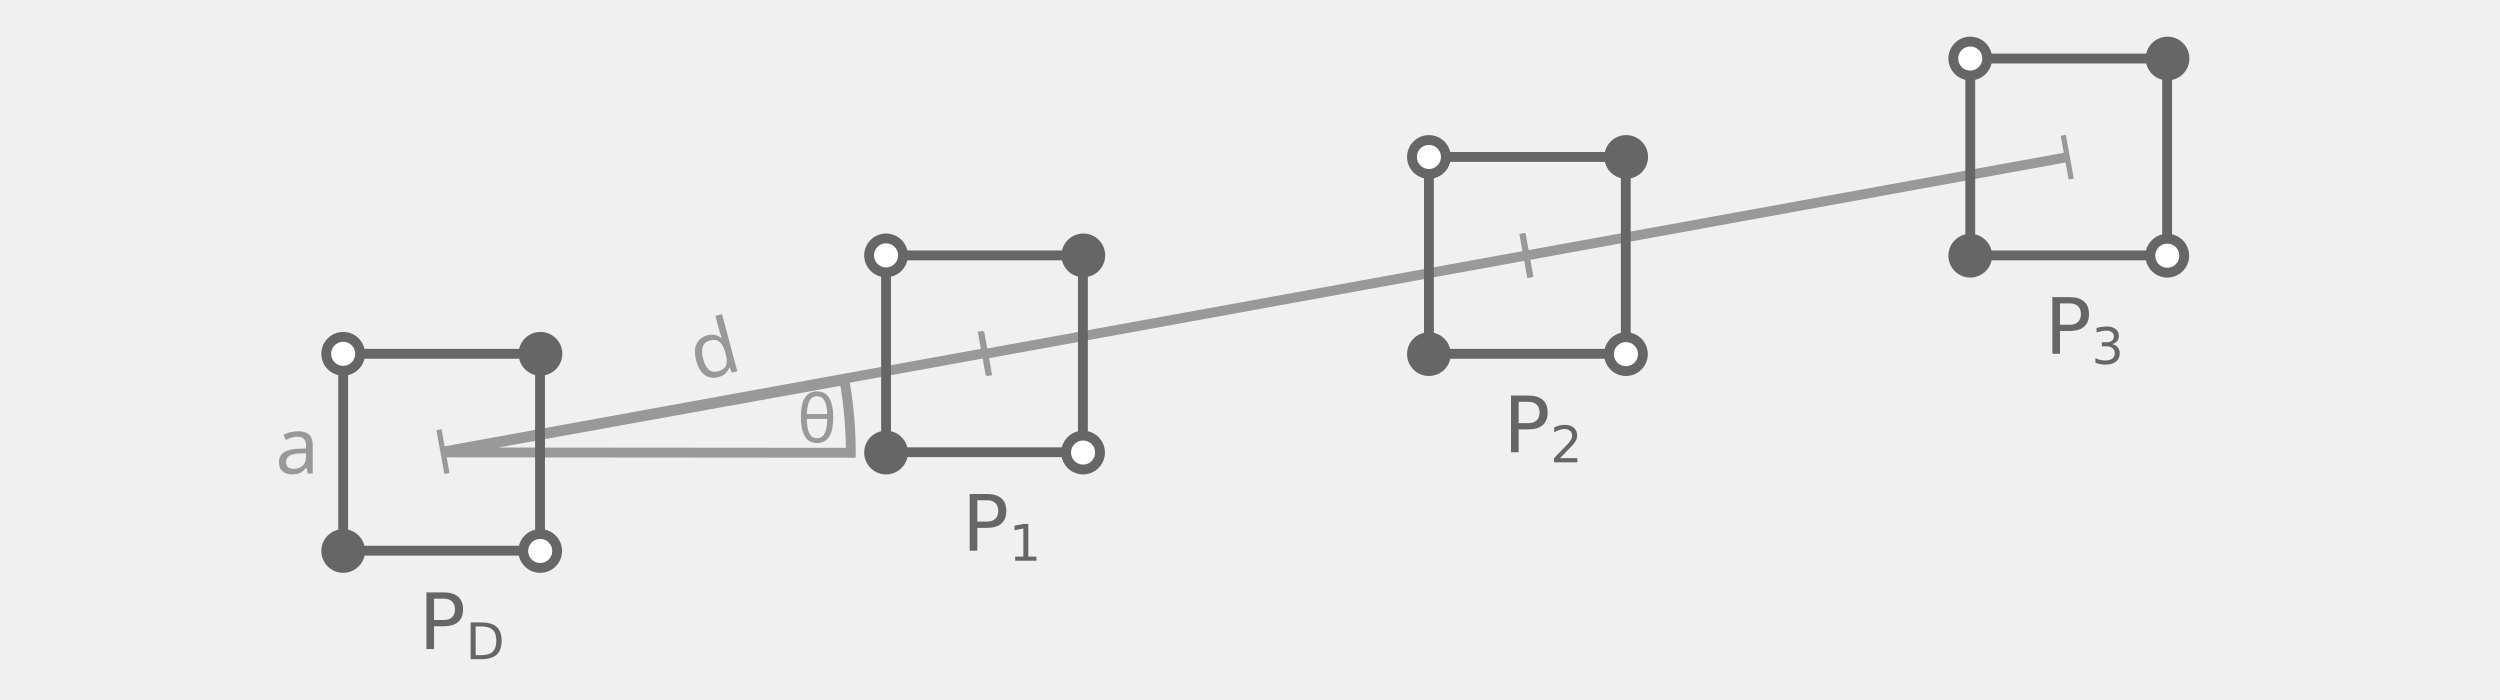
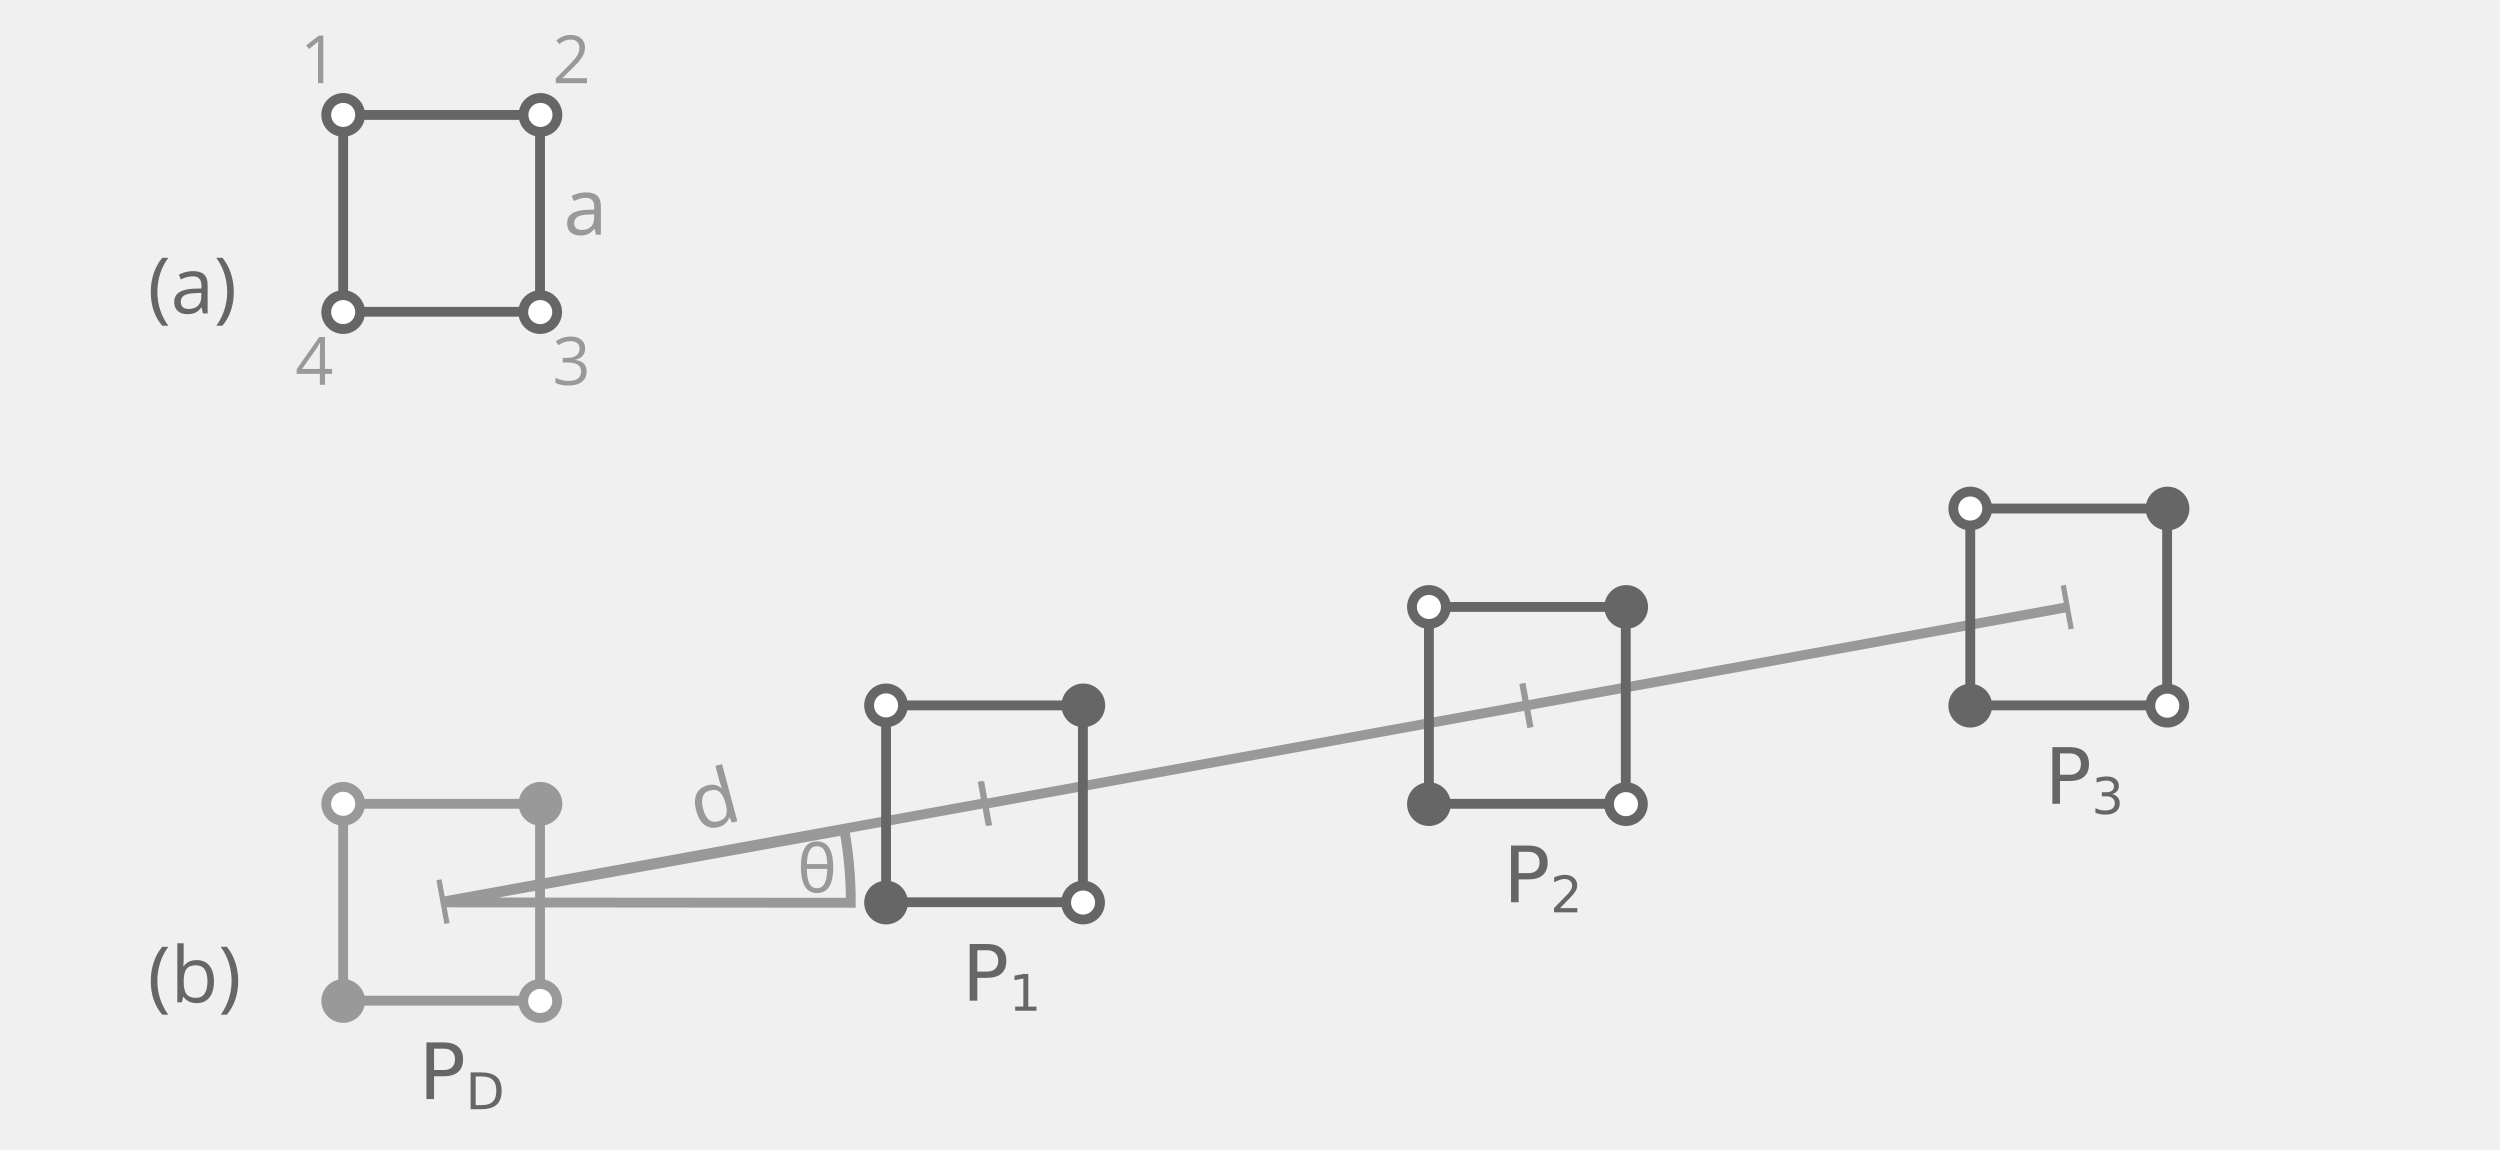
- <svg xmlns="http://www.w3.org/2000/svg" width="450" height="126" id="svg2" version="1.1">
+ <svg xmlns="http://www.w3.org/2000/svg" width="450" height="207" id="svg2" version="1.1">
  <defs id="defs4">
    <marker style="overflow:visible" id="StopM" refX="0" refY="0" orient="auto">
      <path transform="scale(0.4,0.4)" style="fill:none;stroke:#000000;stroke-width:1pt" d="M 0,5.65 0,-5.65" id="path10800" />
    </marker>
    <marker style="overflow:visible" id="SquareL" refX="0" refY="0" orient="auto">
      <path transform="scale(0.8,0.8)" style="fill-rule:evenodd;stroke:#000000;stroke-width:1pt" d="M -5,-5 -5,5 5,5 5,-5 -5,-5 z" id="path10698" />
    </marker>
    <marker style="overflow:visible" id="StopL" refX="0" refY="0" orient="auto">
      <path transform="scale(0.8,0.8)" style="fill:none;stroke:#000000;stroke-width:1pt" d="M 0,5.65 0,-5.65" id="path4165" />
    </marker>
    <marker style="overflow:visible" id="EmptyDiamondS" refX="0" refY="0" orient="auto">
      <path transform="scale(0.2,0.2)" style="fill:#ffffff;fill-rule:evenodd;stroke:#000000;stroke-width:1pt" d="M 0,-7.071 -7.071,0 0,7.071 7.071,0 0,-7.071 z" id="path4108" />
    </marker>
    <marker style="overflow:visible" id="Tail" refX="0" refY="0" orient="auto">
      <g transform="scale(-1.2,-1.2)" id="g4032">
        <path style="fill:none;stroke:#000000;stroke-width:0.8;stroke-linecap:round" d="M -3.805,-3.959 0.544,0" id="path4034" />
        <path style="fill:none;stroke:#000000;stroke-width:0.8;stroke-linecap:round" d="M -1.287,-3.959 3.062,0" id="path4036" />
        <path style="fill:none;stroke:#000000;stroke-width:0.8;stroke-linecap:round" d="M 1.305,-3.959 5.654,0" id="path4038" />
        <path style="fill:none;stroke:#000000;stroke-width:0.8;stroke-linecap:round" d="M -3.805,4.178 0.544,0.22" id="path4040" />
        <path style="fill:none;stroke:#000000;stroke-width:0.8;stroke-linecap:round" d="M -1.287,4.178 3.062,0.22" id="path4042" />
        <path style="fill:none;stroke:#000000;stroke-width:0.8;stroke-linecap:round" d="M 1.305,4.178 5.654,0.22" id="path4044" />
      </g>
    </marker>
    <marker style="overflow:visible" id="DotM" refX="0" refY="0" orient="auto">
      <path transform="matrix(0.4,0,0,0.4,2.96,0.4)" style="fill-rule:evenodd;stroke:#000000;stroke-width:1pt" d="m -2.5,-1 c 0,2.76 -2.24,5 -5,5 -2.76,0 -5,-2.24 -5,-5 0,-2.76 2.24,-5 5,-5 2.76,0 5,2.24 5,5 z" id="path4060" />
    </marker>
    <marker orient="auto" refY="0" refX="0" id="DistanceEnd" style="overflow:visible">
      <g id="g2301">
        <path id="path2316" d="M 0,0 -2,0" style="fill:none;stroke:#ffffff;stroke-width:1.15;stroke-linecap:square" />
        <path id="path2312" d="M 0,0 -13,4 -9,0 -13,-4 0,0 z" style="fill:#000000;fill-rule:evenodd;stroke:none" />
        <path id="path2314" d="M 0,-4 0,40" style="fill:none;stroke:#000000;stroke-width:1;stroke-linecap:square" />
      </g>
    </marker>
    <marker orient="auto" refY="0" refX="0" id="DistanceStart" style="overflow:visible">
      <g id="g2300">
        <path id="path2306" d="M 0,0 2,0" style="fill:none;stroke:#ffffff;stroke-width:1.15;stroke-linecap:square" />
        <path id="path2302" d="M 0,0 13,4 9,0 13,-4 0,0 z" style="fill:#000000;fill-rule:evenodd;stroke:none" />
        <path id="path2304" d="M 0,-4 0,40" style="fill:none;stroke:#000000;stroke-width:1;stroke-linecap:square" />
      </g>
    </marker>
    <marker orient="auto" refY="0" refX="0" id="Arrow1Mstart" style="overflow:visible">
      <path id="path3837" d="M 0,0 5,-5 -12.5,0 5,5 0,0 z" style="fill-rule:evenodd;stroke:#000000;stroke-width:1pt" transform="matrix(0.4,0,0,0.4,4,0)" />
    </marker>
    <marker orient="auto" refY="0" refX="0" id="Arrow1Mend" style="overflow:visible">
      <path id="path3840" d="M 0,0 5,-5 -12.5,0 5,5 0,0 z" style="fill-rule:evenodd;stroke:#000000;stroke-width:1pt" transform="matrix(-0.4,0,0,-0.4,-4,0)" />
    </marker>
    <marker style="overflow:visible" id="Arrow2Mend" refX="0" refY="0" orient="auto">
      <path transform="scale(-0.6,-0.6)" d="M 8.719,4.034 -2.207,0.016 8.719,-4.002 c -1.745,2.372 -1.735,5.617 -6e-7,8.035 z" style="fill-rule:evenodd;stroke-width:0.625;stroke-linejoin:round" id="path3858" />
    </marker>
    <marker style="overflow:visible" id="Arrow1Lend" refX="0" refY="0" orient="auto">
      <path transform="matrix(-0.8,0,0,-0.8,-10,0)" style="fill-rule:evenodd;stroke:#000000;stroke-width:1pt" d="M 0,0 5,-5 -12.5,0 5,5 0,0 z" id="path3834" />
    </marker>
    <marker style="overflow:visible" id="Arrow2Lend" refX="0" refY="0" orient="auto">
      <path transform="matrix(-1.1,0,0,-1.1,-1.1,0)" d="M 8.719,4.034 -2.207,0.016 8.719,-4.002 c -1.745,2.372 -1.735,5.617 -6e-7,8.035 z" style="fill-rule:evenodd;stroke-width:0.625;stroke-linejoin:round" id="path3852" />
    </marker>
    <marker style="overflow:visible" id="Arrow1Lstart" refX="0" refY="0" orient="auto">
      <path transform="matrix(0.8,0,0,0.8,10,0)" style="fill-rule:evenodd;stroke:#000000;stroke-width:1pt" d="M 0,0 5,-5 -12.5,0 5,5 0,0 z" id="path3831" />
    </marker>
    <marker style="overflow:visible" id="Arrow2Mendq" refX="0" refY="0" orient="auto">
      <path transform="scale(-0.6,-0.6)" d="M 8.719,4.034 -2.207,0.016 8.719,-4.002 c -1.745,2.372 -1.735,5.617 -6e-7,8.035 z" style="fill:#666666;fill-rule:evenodd;stroke:#666666;stroke-width:0.625;stroke-linejoin:round" id="path5586" />
    </marker>
    <marker orient="auto" refY="0" refX="0" id="Arrow1Mstartq" style="overflow:visible">
      <path id="path7377" d="M 0,0 5,-5 -12.5,0 5,5 0,0 z" style="fill:#666666;fill-rule:evenodd;stroke:#666666;stroke-width:1pt" transform="matrix(0.4,0,0,0.4,4,0)" />
    </marker>
    <marker style="overflow:visible" id="StopLs" refX="0" refY="0" orient="auto">
      <path transform="scale(0.8,0.8)" style="fill:none;stroke:#666666;stroke-width:1pt" d="M 0,5.65 0,-5.65" id="path8916" />
    </marker>
    <marker style="overflow:visible" id="StopLM" refX="0" refY="0" orient="auto">
      <path transform="scale(0.8,0.8)" style="fill:none;stroke:#666666;stroke-width:1pt" d="M 0,5.65 0,-5.65" id="path8919" />
    </marker>
    <marker style="overflow:visible" id="StopLsh" refX="0" refY="0" orient="auto">
      <path transform="scale(0.8,0.8)" style="fill:none;stroke:#999999;stroke-width:1pt" d="M 0,5.65 0,-5.65" id="path9179" />
    </marker>
    <marker style="overflow:visible" id="StopLMr" refX="0" refY="0" orient="auto">
      <path transform="scale(0.8,0.8)" style="fill:none;stroke:#999999;stroke-width:1pt" d="M 0,5.65 0,-5.65" id="path9182" />
    </marker>
    <marker style="overflow:visible" id="StopLsG" refX="0" refY="0" orient="auto">
      <path transform="scale(0.8,0.8)" style="fill:none;stroke:#999999;stroke-width:1pt" d="M 0,5.65 0,-5.65" id="path9383" />
    </marker>
    <marker style="overflow:visible" id="StopLMw" refX="0" refY="0" orient="auto">
      <path transform="scale(0.8,0.8)" style="fill:none;stroke:#999999;stroke-width:1pt" d="M 0,5.65 0,-5.65" id="path9386" />
    </marker>
    <marker style="overflow:visible" id="StopLsp" refX="0" refY="0" orient="auto">
      <path transform="scale(0.8,0.8)" style="fill:none;stroke:#999999;stroke-width:1pt" d="M 0,5.65 0,-5.65" id="path9595" />
    </marker>
    <marker style="overflow:visible" id="StopLMI" refX="0" refY="0" orient="auto">
      <path transform="scale(0.8,0.8)" style="fill:none;stroke:#999999;stroke-width:1pt" d="M 0,5.65 0,-5.65" id="path9598" />
    </marker>
    <marker style="overflow:visible" id="StopM5" refX="0" refY="0" orient="auto">
      <path transform="scale(0.4,0.4)" style="fill:none;stroke:#999999;stroke-width:1pt" d="M 0,5.65 0,-5.65" id="path12147" />
    </marker>
    <marker style="overflow:visible" id="StopMk" refX="0" refY="0" orient="auto">
      <path transform="scale(0.4,0.4)" style="fill:none;stroke:#999999;stroke-width:1pt" d="M 0,5.65 0,-5.65" id="path12150" />
    </marker>
  </defs>
-   <g transform="translate(2.068512,-891.9692)" id="layer1">
-     <g id="g12323" transform="translate(0,168)">
-       <text xml:space="preserve" style="font-size:10px;font-style:normal;font-weight:normal;line-height:125%;letter-spacing:0px;word-spacing:0px;fill:#999999;fill-opacity:1;stroke:none;font-family:Sans" x="47.502" y="809.22" id="text7637">
-         <tspan id="tspan7639" x="47.502" y="809.22" style="font-size:14px">a</tspan>
-       </text>
-       <text xml:space="preserve" style="font-size:10px;font-style:normal;font-weight:normal;line-height:125%;letter-spacing:0px;word-spacing:0px;fill:#666666;fill-opacity:1;stroke:none;font-family:Bitstream Vera Sans" x="73.312" y="840.804" id="text3234">
-         <tspan id="tspan3236" x="73.312" y="840.804" style="font-size:14px;fill:#666666">P<tspan style="font-size:65.001%;baseline-shift:sub" id="tspan7789">D</tspan>
+   <g transform="translate(2.068512,-810.9692)" id="layer1">
+     <g id="g4064">
+       <text xml:space="preserve" style="font-size:10px;font-style:normal;font-weight:normal;line-height:125%;letter-spacing:0px;word-spacing:0px;fill:#666666;fill-opacity:1;stroke:none;font-family:Bitstream Vera Sans" x="73.312" y="1008.804" id="text3234">
+         <tspan id="tspan3236" x="73.312" y="1008.804" style="font-size:14px;fill:#666666">P<tspan style="font-size:65.001%;baseline-shift:sub" id="tspan7789">D</tspan>
        </tspan>
      </text>
-       <text id="text3242" y="823.087" x="171.097" style="font-size:10px;font-style:normal;font-weight:normal;line-height:125%;letter-spacing:0px;word-spacing:0px;fill:#666666;fill-opacity:1;stroke:none;font-family:Bitstream Vera Sans" xml:space="preserve">
-         <tspan style="font-size:14px;fill:#666666" y="823.087" x="171.097" id="tspan3244">P<tspan style="font-size:65.001%;baseline-shift:sub" id="tspan7791">1</tspan>
+       <text id="text3242" y="991.087" x="171.097" style="font-size:10px;font-style:normal;font-weight:normal;line-height:125%;letter-spacing:0px;word-spacing:0px;fill:#666666;fill-opacity:1;stroke:none;font-family:Bitstream Vera Sans" xml:space="preserve">
+         <tspan style="font-size:14px;fill:#666666" y="991.087" x="171.097" id="tspan3244">P<tspan style="font-size:65.001%;baseline-shift:sub" id="tspan7791">1</tspan>
        </tspan>
      </text>
-       <text xml:space="preserve" style="font-size:10px;font-style:normal;font-weight:normal;line-height:125%;letter-spacing:0px;word-spacing:0px;fill:#666666;fill-opacity:1;stroke:none;font-family:Bitstream Vera Sans" x="268.538" y="805.371" id="text3248">
-         <tspan id="tspan3250" x="268.538" y="805.371" style="font-size:14px;fill:#666666">P<tspan style="font-size:65.001%;baseline-shift:sub" id="tspan7793">2</tspan>
+       <text xml:space="preserve" style="font-size:10px;font-style:normal;font-weight:normal;line-height:125%;letter-spacing:0px;word-spacing:0px;fill:#666666;fill-opacity:1;stroke:none;font-family:Bitstream Vera Sans" x="268.538" y="973.371" id="text3248">
+         <tspan id="tspan3250" x="268.538" y="973.371" style="font-size:14px;fill:#666666">P<tspan style="font-size:65.001%;baseline-shift:sub" id="tspan7793">2</tspan>
        </tspan>
      </text>
-       <text transform="matrix(0.9659258,-0.258819,0.258819,0.9659258,0,0)" xml:space="preserve" style="font-size:14px;font-style:normal;font-weight:normal;line-height:125%;letter-spacing:0px;word-spacing:0px;fill:#999999;fill-opacity:1;stroke:none;font-family:Sans" x="-85.894" y="797.663" id="text9053">
-         <tspan id="tspan9055" x="-85.894" y="797.663">d</tspan>
+       <text transform="matrix(0.9659258,-0.258819,0.258819,0.9659258,0,0)" xml:space="preserve" style="font-size:14px;font-style:normal;font-weight:normal;line-height:125%;letter-spacing:0px;word-spacing:0px;fill:#999999;fill-opacity:1;stroke:none;font-family:Sans" x="-129.376" y="959.938" id="text9053">
+         <tspan id="tspan9055" x="-129.376" y="959.938">d</tspan>
      </text>
-       <text id="text9082" y="787.654" x="365.979" style="font-size:10px;font-style:normal;font-weight:normal;line-height:125%;letter-spacing:0px;word-spacing:0px;fill:#666666;fill-opacity:1;stroke:none;font-family:Bitstream Vera Sans" xml:space="preserve">
-         <tspan style="font-size:14px;fill:#666666" y="787.654" x="365.979" id="tspan9084">P<tspan style="font-size:65.001%;baseline-shift:sub" id="tspan7795">3</tspan>
+       <text id="text9082" y="955.654" x="365.979" style="font-size:10px;font-style:normal;font-weight:normal;line-height:125%;letter-spacing:0px;word-spacing:0px;fill:#666666;fill-opacity:1;stroke:none;font-family:Bitstream Vera Sans" xml:space="preserve">
+         <tspan style="font-size:14px;fill:#666666" y="955.654" x="365.979" id="tspan9084">P<tspan style="font-size:65.001%;baseline-shift:sub" id="tspan7795">3</tspan>
        </tspan>
      </text>
-       <path transform="matrix(0.3201797,-0.410313,0.4086087,0.3215151,-36.65128,774.0813)" d="m 194.036,304.561 c -5.602,6.278 -11.753,12.044 -18.38,17.228 L 88.582,210.472 z" id="path9094" style="fill:none;stroke:#999999;stroke-width:3.406;stroke-linecap:round;stroke-linejoin:miter;stroke-miterlimit:4;stroke-opacity:1;stroke-dasharray:none;stroke-dashoffset:0" />
-       <text id="text9100" y="803.599" x="141.435" style="font-size:10px;font-style:normal;font-weight:normal;line-height:125%;letter-spacing:0px;word-spacing:0px;fill:#999999;fill-opacity:1;stroke:none;font-family:Sans" xml:space="preserve">
-         <tspan y="803.599" x="141.435" id="tspan9106" style="font-size:12px">θ</tspan>
+       <path transform="matrix(0.3201797,-0.410313,0.4086087,0.3215151,-36.65128,942.0813)" d="m 194.036,304.561 c -5.602,6.278 -11.753,12.044 -18.38,17.228 L 88.582,210.472 z" id="path9094" style="fill:none;stroke:#999999;stroke-width:3.406;stroke-linecap:round;stroke-linejoin:miter;stroke-miterlimit:4;stroke-opacity:1;stroke-dasharray:none;stroke-dashoffset:0" />
+       <text id="text9100" y="971.599" x="141.435" style="font-size:10px;font-style:normal;font-weight:normal;line-height:125%;letter-spacing:0px;word-spacing:0px;fill:#999999;fill-opacity:1;stroke:none;font-family:Sans" xml:space="preserve">
+         <tspan y="971.599" x="141.435" id="tspan9106" style="font-size:12px">θ</tspan>
      </text>
-       <g id="g12318">
+       <g transform="translate(0,168)" id="g12318">
        <path id="path9120" d="m 272.593,769.974 97.441,-17.717" style="fill:none;stroke:#999999;stroke-width:1.772;stroke-linecap:butt;stroke-linejoin:round;stroke-miterlimit:4;stroke-opacity:1;stroke-dasharray:none;marker-start:url(#StopM5);marker-mid:none;marker-end:url(#StopMk)" />
        <path style="fill:none;stroke:#999999;stroke-width:1.772;stroke-linecap:butt;stroke-linejoin:round;stroke-miterlimit:4;stroke-opacity:1;stroke-dasharray:none;marker-start:url(#StopM5);marker-mid:none;marker-end:url(#StopMk)" d="m 175.333,787.649 97.441,-17.717" id="path12314" />
        <path id="path12316" d="M 77.665,805.26 175.106,787.544" style="fill:none;stroke:#999999;stroke-width:1.772;stroke-linecap:butt;stroke-linejoin:round;stroke-miterlimit:4;stroke-opacity:1;stroke-dasharray:none;marker-start:url(#StopM5);marker-mid:none;marker-end:url(#StopMk)" />
      </g>
-       <g id="g9108" transform="matrix(0.5,0,0,0.5,33.42066,668.99)">
-         <rect style="fill:none;stroke:#666666;stroke-width:3.543;stroke-linecap:round;stroke-linejoin:round;stroke-miterlimit:4;stroke-opacity:1;stroke-dasharray:none;stroke-dashoffset:0" id="rect7551" width="70.866" height="70.866" x="52.567" y="237.327" />
-         <path style="fill:#ffffff;stroke:#666666;stroke-width:10.291;stroke-linecap:round;stroke-linejoin:round;stroke-miterlimit:4;stroke-opacity:1;stroke-dasharray:none;stroke-dashoffset:0" id="path7553" d="m 70.866,51.024 c 0,9.785 -7.932,17.717 -17.717,17.717 -9.785,0 -17.717,-7.932 -17.717,-17.717 0,-9.785 7.932,-17.717 17.717,-17.717 9.785,0 17.717,7.932 17.717,17.717 z" transform="matrix(0.3442988,0,0,0.3442988,34.26776,219.7594)" />
-         <path transform="matrix(0.3442988,0,0,0.3442988,105.2856,219.7594)" d="m 70.866,51.024 c 0,9.785 -7.932,17.717 -17.717,17.717 -9.785,0 -17.717,-7.932 -17.717,-17.717 0,-9.785 7.932,-17.717 17.717,-17.717 9.785,0 17.717,7.932 17.717,17.717 z" id="path7555" style="fill:#666666;stroke:#666666;stroke-width:10.291;stroke-linecap:round;stroke-linejoin:round;stroke-miterlimit:4;stroke-opacity:1;stroke-dasharray:none;stroke-dashoffset:0" />
-         <path transform="matrix(0.3442988,0,0,0.3442988,34.26776,290.7415)" d="m 70.866,51.024 c 0,9.785 -7.932,17.717 -17.717,17.717 -9.785,0 -17.717,-7.932 -17.717,-17.717 0,-9.785 7.932,-17.717 17.717,-17.717 9.785,0 17.717,7.932 17.717,17.717 z" id="path7557" style="fill:#666666;stroke:#666666;stroke-width:10.291;stroke-linecap:round;stroke-linejoin:round;stroke-miterlimit:4;stroke-opacity:1;stroke-dasharray:none;stroke-dashoffset:0" />
-         <path style="fill:#ffffff;stroke:#666666;stroke-width:10.291;stroke-linecap:round;stroke-linejoin:round;stroke-miterlimit:4;stroke-opacity:1;stroke-dasharray:none;stroke-dashoffset:0" id="path7559" d="m 70.866,51.024 c 0,9.785 -7.932,17.717 -17.717,17.717 -9.785,0 -17.717,-7.932 -17.717,-17.717 0,-9.785 7.932,-17.717 17.717,-17.717 9.785,0 17.717,7.932 17.717,17.717 z" transform="matrix(0.3442988,0,0,0.3442988,105.1963,290.7415)" />
+       <g style="stroke:#999999" id="g9108" transform="matrix(0.5,0,0,0.5,33.42066,836.99)">
+         <rect style="fill:none;stroke:#999999;stroke-width:3.543;stroke-linecap:round;stroke-linejoin:round;stroke-miterlimit:4;stroke-opacity:1;stroke-dasharray:none;stroke-dashoffset:0" id="rect7551" width="70.866" height="70.866" x="52.567" y="237.327" />
+         <path style="fill:#ffffff;stroke:#999999;stroke-width:10.291;stroke-linecap:round;stroke-linejoin:round;stroke-miterlimit:4;stroke-opacity:1;stroke-dasharray:none;stroke-dashoffset:0" id="path7553" d="m 70.866,51.024 c 0,9.785 -7.932,17.717 -17.717,17.717 -9.785,0 -17.717,-7.932 -17.717,-17.717 0,-9.785 7.932,-17.717 17.717,-17.717 9.785,0 17.717,7.932 17.717,17.717 z" transform="matrix(0.3442988,0,0,0.3442988,34.26776,219.7594)" />
+         <path transform="matrix(0.3442988,0,0,0.3442988,105.2856,219.7594)" d="m 70.866,51.024 c 0,9.785 -7.932,17.717 -17.717,17.717 -9.785,0 -17.717,-7.932 -17.717,-17.717 0,-9.785 7.932,-17.717 17.717,-17.717 9.785,0 17.717,7.932 17.717,17.717 z" id="path7555" style="fill:#999999;stroke:#999999;stroke-width:10.291;stroke-linecap:round;stroke-linejoin:round;stroke-miterlimit:4;stroke-opacity:1;stroke-dasharray:none;stroke-dashoffset:0" />
+         <path transform="matrix(0.3442988,0,0,0.3442988,34.26776,290.7415)" d="m 70.866,51.024 c 0,9.785 -7.932,17.717 -17.717,17.717 -9.785,0 -17.717,-7.932 -17.717,-17.717 0,-9.785 7.932,-17.717 17.717,-17.717 9.785,0 17.717,7.932 17.717,17.717 z" id="path7557" style="fill:#999999;stroke:#999999;stroke-width:10.291;stroke-linecap:round;stroke-linejoin:round;stroke-miterlimit:4;stroke-opacity:1;stroke-dasharray:none;stroke-dashoffset:0" />
+         <path style="fill:#ffffff;stroke:#999999;stroke-width:10.291;stroke-linecap:round;stroke-linejoin:round;stroke-miterlimit:4;stroke-opacity:1;stroke-dasharray:none;stroke-dashoffset:0" id="path7559" d="m 70.866,51.024 c 0,9.785 -7.932,17.717 -17.717,17.717 -9.785,0 -17.717,-7.932 -17.717,-17.717 0,-9.785 7.932,-17.717 17.717,-17.717 9.785,0 17.717,7.932 17.717,17.717 z" transform="matrix(0.3442988,0,0,0.3442988,105.1963,290.7415)" />
      </g>
-       <g id="g4767" transform="matrix(0.5,0,0,0.5,51.13716,651.2736)">
+       <g id="g4767" transform="matrix(0.5,0,0,0.5,51.13716,819.2736)">
        <rect style="fill:none;stroke:#666666;stroke-width:3.543;stroke-linecap:round;stroke-linejoin:round;stroke-miterlimit:4;stroke-opacity:1;stroke-dasharray:none;stroke-dashoffset:0" id="rect3156" width="70.866" height="70.866" x="212.567" y="237.327" />
        <path style="fill:#ffffff;stroke:#666666;stroke-width:10.291;stroke-linecap:round;stroke-linejoin:round;stroke-miterlimit:4;stroke-opacity:1;stroke-dasharray:none;stroke-dashoffset:0" id="path3158" d="m 70.866,51.024 c 0,9.785 -7.932,17.717 -17.717,17.717 -9.785,0 -17.717,-7.932 -17.717,-17.717 0,-9.785 7.932,-17.717 17.717,-17.717 9.785,0 17.717,7.932 17.717,17.717 z" transform="matrix(0.3442988,0,0,0.3442988,194.2678,219.7594)" />
        <path transform="matrix(0.3442988,0,0,0.3442988,265.2856,219.7594)" d="m 70.866,51.024 c 0,9.785 -7.932,17.717 -17.717,17.717 -9.785,0 -17.717,-7.932 -17.717,-17.717 0,-9.785 7.932,-17.717 17.717,-17.717 9.785,0 17.717,7.932 17.717,17.717 z" id="path3160" style="fill:#666666;stroke:#666666;stroke-width:10.291;stroke-linecap:round;stroke-linejoin:round;stroke-miterlimit:4;stroke-opacity:1;stroke-dasharray:none;stroke-dashoffset:0" />
        <path transform="matrix(0.3442988,0,0,0.3442988,194.2678,290.7415)" d="m 70.866,51.024 c 0,9.785 -7.932,17.717 -17.717,17.717 -9.785,0 -17.717,-7.932 -17.717,-17.717 0,-9.785 7.932,-17.717 17.717,-17.717 9.785,0 17.717,7.932 17.717,17.717 z" id="path3162" style="fill:#666666;stroke:#666666;stroke-width:10.291;stroke-linecap:round;stroke-linejoin:round;stroke-miterlimit:4;stroke-opacity:1;stroke-dasharray:none;stroke-dashoffset:0" />
        <path style="fill:#ffffff;stroke:#666666;stroke-width:10.291;stroke-linecap:round;stroke-linejoin:round;stroke-miterlimit:4;stroke-opacity:1;stroke-dasharray:none;stroke-dashoffset:0" id="path3164" d="m 70.866,51.024 c 0,9.785 -7.932,17.717 -17.717,17.717 -9.785,0 -17.717,-7.932 -17.717,-17.717 0,-9.785 7.932,-17.717 17.717,-17.717 9.785,0 17.717,7.932 17.717,17.717 z" transform="matrix(0.3442988,0,0,0.3442988,265.1963,290.7415)" />
      </g>
-       <g id="g4779" transform="matrix(0.5,0,0,0.5,68.85366,633.5571)">
+       <g id="g4779" transform="matrix(0.5,0,0,0.5,68.85366,801.5571)">
        <rect y="237.327" x="372.567" height="70.866" width="70.866" id="rect3118" style="fill:none;stroke:#666666;stroke-width:3.543;stroke-linecap:round;stroke-linejoin:round;stroke-miterlimit:4;stroke-opacity:1;stroke-dasharray:none;stroke-dashoffset:0" />
        <path transform="matrix(0.3442988,0,0,0.3442988,354.2678,219.7594)" d="m 70.866,51.024 c 0,9.785 -7.932,17.717 -17.717,17.717 -9.785,0 -17.717,-7.932 -17.717,-17.717 0,-9.785 7.932,-17.717 17.717,-17.717 9.785,0 17.717,7.932 17.717,17.717 z" id="path3120" style="fill:#ffffff;stroke:#666666;stroke-width:10.291;stroke-linecap:round;stroke-linejoin:round;stroke-miterlimit:4;stroke-opacity:1;stroke-dasharray:none;stroke-dashoffset:0" />
        <path style="fill:#666666;stroke:#666666;stroke-width:10.291;stroke-linecap:round;stroke-linejoin:round;stroke-miterlimit:4;stroke-opacity:1;stroke-dasharray:none;stroke-dashoffset:0" id="path3122" d="m 70.866,51.024 c 0,9.785 -7.932,17.717 -17.717,17.717 -9.785,0 -17.717,-7.932 -17.717,-17.717 0,-9.785 7.932,-17.717 17.717,-17.717 9.785,0 17.717,7.932 17.717,17.717 z" transform="matrix(0.3442988,0,0,0.3442988,425.2856,219.7594)" />
        <path style="fill:#666666;stroke:#666666;stroke-width:10.291;stroke-linecap:round;stroke-linejoin:round;stroke-miterlimit:4;stroke-opacity:1;stroke-dasharray:none;stroke-dashoffset:0" id="path3124" d="m 70.866,51.024 c 0,9.785 -7.932,17.717 -17.717,17.717 -9.785,0 -17.717,-7.932 -17.717,-17.717 0,-9.785 7.932,-17.717 17.717,-17.717 9.785,0 17.717,7.932 17.717,17.717 z" transform="matrix(0.3442988,0,0,0.3442988,354.2678,290.7415)" />
        <path transform="matrix(0.3442988,0,0,0.3442988,425.1963,290.7415)" d="m 70.866,51.024 c 0,9.785 -7.932,17.717 -17.717,17.717 -9.785,0 -17.717,-7.932 -17.717,-17.717 0,-9.785 7.932,-17.717 17.717,-17.717 9.785,0 17.717,7.932 17.717,17.717 z" id="path3126" style="fill:#ffffff;stroke:#666666;stroke-width:10.291;stroke-linecap:round;stroke-linejoin:round;stroke-miterlimit:4;stroke-opacity:1;stroke-dasharray:none;stroke-dashoffset:0" />
      </g>
-       <g transform="matrix(0.5,0,0,0.5,166.2944,615.8406)" id="g3156">
+       <g transform="matrix(0.5,0,0,0.5,166.2944,783.8406)" id="g3156">
        <rect style="fill:none;stroke:#666666;stroke-width:3.543;stroke-linecap:round;stroke-linejoin:round;stroke-miterlimit:4;stroke-opacity:1;stroke-dasharray:none;stroke-dashoffset:0" id="rect3158" width="70.866" height="70.866" x="372.567" y="237.327" />
        <path style="fill:#ffffff;stroke:#666666;stroke-width:10.291;stroke-linecap:round;stroke-linejoin:round;stroke-miterlimit:4;stroke-opacity:1;stroke-dasharray:none;stroke-dashoffset:0" id="path3161" d="m 70.866,51.024 c 0,9.785 -7.932,17.717 -17.717,17.717 -9.785,0 -17.717,-7.932 -17.717,-17.717 0,-9.785 7.932,-17.717 17.717,-17.717 9.785,0 17.717,7.932 17.717,17.717 z" transform="matrix(0.3442988,0,0,0.3442988,354.2678,219.7594)" />
        <path transform="matrix(0.3442988,0,0,0.3442988,425.2856,219.7594)" d="m 70.866,51.024 c 0,9.785 -7.932,17.717 -17.717,17.717 -9.785,0 -17.717,-7.932 -17.717,-17.717 0,-9.785 7.932,-17.717 17.717,-17.717 9.785,0 17.717,7.932 17.717,17.717 z" id="path3163" style="fill:#666666;stroke:#666666;stroke-width:10.291;stroke-linecap:round;stroke-linejoin:round;stroke-miterlimit:4;stroke-opacity:1;stroke-dasharray:none;stroke-dashoffset:0" />
        <path transform="matrix(0.3442988,0,0,0.3442988,354.2678,290.7415)" d="m 70.866,51.024 c 0,9.785 -7.932,17.717 -17.717,17.717 -9.785,0 -17.717,-7.932 -17.717,-17.717 0,-9.785 7.932,-17.717 17.717,-17.717 9.785,0 17.717,7.932 17.717,17.717 z" id="path3165" style="fill:#666666;stroke:#666666;stroke-width:10.291;stroke-linecap:round;stroke-linejoin:round;stroke-miterlimit:4;stroke-opacity:1;stroke-dasharray:none;stroke-dashoffset:0" />
        <path style="fill:#ffffff;stroke:#666666;stroke-width:10.291;stroke-linecap:round;stroke-linejoin:round;stroke-miterlimit:4;stroke-opacity:1;stroke-dasharray:none;stroke-dashoffset:0" id="path3167" d="m 70.866,51.024 c 0,9.785 -7.932,17.717 -17.717,17.717 -9.785,0 -17.717,-7.932 -17.717,-17.717 0,-9.785 7.932,-17.717 17.717,-17.717 9.785,0 17.717,7.932 17.717,17.717 z" transform="matrix(0.3442988,0,0,0.3442988,425.1963,290.7415)" />
      </g>
    </g>
+     <g id="g4046">
+       <text xml:space="preserve" style="font-size:10px;font-style:normal;font-weight:normal;line-height:125%;letter-spacing:0px;word-spacing:0px;fill:#999999;fill-opacity:1;stroke:none;font-family:Sans" x="99.372" y="853.22" id="text7637">
+         <tspan id="tspan7639" x="99.372" y="853.22" style="font-size:14px">a</tspan>
+       </text>
+       <text id="text3824" y="825.946" x="51.939" style="font-size:14px;font-style:normal;font-variant:normal;font-weight:normal;font-stretch:normal;text-align:start;line-height:125%;letter-spacing:0px;word-spacing:0px;writing-mode:lr-tb;text-anchor:start;fill:#999999;fill-opacity:1;stroke:none;font-family:Open Sans;-inkscape-font-specification:Open Sans" xml:space="preserve">
+         <tspan style="font-size:12px" y="825.946" x="51.939" id="tspan3826">1</tspan>
+       </text>
+       <text xml:space="preserve" style="font-size:12px;font-style:normal;font-variant:normal;font-weight:normal;font-stretch:normal;text-align:start;line-height:125%;letter-spacing:0px;word-spacing:0px;writing-mode:lr-tb;text-anchor:start;fill:#999999;fill-opacity:1;stroke:none;font-family:Open Sans;-inkscape-font-specification:Open Sans" x="97.372" y="825.946" id="text3828">
+         <tspan id="tspan3830" x="97.372" y="825.946">2</tspan>
+       </text>
+       <text id="text3832" y="880.237" x="97.372" style="font-size:12px;font-style:normal;font-variant:normal;font-weight:normal;font-stretch:normal;text-align:start;line-height:125%;letter-spacing:0px;word-spacing:0px;writing-mode:lr-tb;text-anchor:start;fill:#999999;fill-opacity:1;stroke:none;font-family:Open Sans;-inkscape-font-specification:Open Sans" xml:space="preserve">
+         <tspan y="880.237" x="97.372" id="tspan3834">3</tspan>
+       </text>
+       <text xml:space="preserve" style="font-size:12px;font-style:normal;font-variant:normal;font-weight:normal;font-stretch:normal;text-align:start;line-height:125%;letter-spacing:0px;word-spacing:0px;writing-mode:lr-tb;text-anchor:start;fill:#999999;fill-opacity:1;stroke:none;font-family:Open Sans;-inkscape-font-specification:Open Sans" x="51.081" y="880.237" id="text3836">
+         <tspan id="tspan3838" x="51.081" y="880.237">4</tspan>
+       </text>
+       <g transform="matrix(0.5,0,0,0.5,33.42066,712.99)" id="g3887">
+         <rect y="237.327" x="52.567" height="70.866" width="70.866" id="rect3889" style="fill:none;stroke:#666666;stroke-width:3.543;stroke-linecap:round;stroke-linejoin:round;stroke-miterlimit:4;stroke-opacity:1;stroke-dasharray:none;stroke-dashoffset:0" />
+         <path transform="matrix(0.3442988,0,0,0.3442988,34.26776,219.7594)" d="m 70.866,51.024 c 0,9.785 -7.932,17.717 -17.717,17.717 -9.785,0 -17.717,-7.932 -17.717,-17.717 0,-9.785 7.932,-17.717 17.717,-17.717 9.785,0 17.717,7.932 17.717,17.717 z" id="path3891" style="fill:#ffffff;stroke:#666666;stroke-width:10.291;stroke-linecap:round;stroke-linejoin:round;stroke-miterlimit:4;stroke-opacity:1;stroke-dasharray:none;stroke-dashoffset:0" />
+         <path style="fill:#ffffff;stroke:#666666;stroke-width:10.291;stroke-linecap:round;stroke-linejoin:round;stroke-miterlimit:4;stroke-opacity:1;stroke-dasharray:none;stroke-dashoffset:0" id="path3893" d="m 70.866,51.024 c 0,9.785 -7.932,17.717 -17.717,17.717 -9.785,0 -17.717,-7.932 -17.717,-17.717 0,-9.785 7.932,-17.717 17.717,-17.717 9.785,0 17.717,7.932 17.717,17.717 z" transform="matrix(0.3442988,0,0,0.3442988,105.2856,219.7594)" />
+         <path style="fill:#ffffff;stroke:#666666;stroke-width:10.291;stroke-linecap:round;stroke-linejoin:round;stroke-miterlimit:4;stroke-opacity:1;stroke-dasharray:none;stroke-dashoffset:0" id="path3895" d="m 70.866,51.024 c 0,9.785 -7.932,17.717 -17.717,17.717 -9.785,0 -17.717,-7.932 -17.717,-17.717 0,-9.785 7.932,-17.717 17.717,-17.717 9.785,0 17.717,7.932 17.717,17.717 z" transform="matrix(0.3442988,0,0,0.3442988,34.26776,290.7415)" />
+         <path transform="matrix(0.3442988,0,0,0.3442988,105.1963,290.7415)" d="m 70.866,51.024 c 0,9.785 -7.932,17.717 -17.717,17.717 -9.785,0 -17.717,-7.932 -17.717,-17.717 0,-9.785 7.932,-17.717 17.717,-17.717 9.785,0 17.717,7.932 17.717,17.717 z" id="path3897" style="fill:#ffffff;stroke:#666666;stroke-width:10.291;stroke-linecap:round;stroke-linejoin:round;stroke-miterlimit:4;stroke-opacity:1;stroke-dasharray:none;stroke-dashoffset:0" />
+       </g>
+     </g>
+     <text xml:space="preserve" style="font-size:14px;font-style:normal;font-variant:normal;font-weight:normal;font-stretch:normal;text-align:start;line-height:125%;letter-spacing:0px;word-spacing:0px;writing-mode:lr-tb;text-anchor:start;fill:#666666;fill-opacity:1;stroke:none;font-family:Open Sans;-inkscape-font-specification:Open Sans" x="24.506" y="867.379" id="text5631">
+       <tspan id="tspan5633" x="24.506" y="867.379" style="font-size:14px;fill:#666666">(a)</tspan>
+     </text>
+     <text id="text3344" y="991.394" x="24.506" style="font-size:14px;font-style:normal;font-variant:normal;font-weight:normal;font-stretch:normal;text-align:start;line-height:125%;letter-spacing:0px;word-spacing:0px;writing-mode:lr-tb;text-anchor:start;fill:#666666;fill-opacity:1;stroke:none;font-family:Open Sans;-inkscape-font-specification:Open Sans" xml:space="preserve">
+       <tspan style="font-size:14px;fill:#666666" y="991.394" x="24.506" id="tspan3346">(b)</tspan>
+     </text>
  </g>
</svg>
